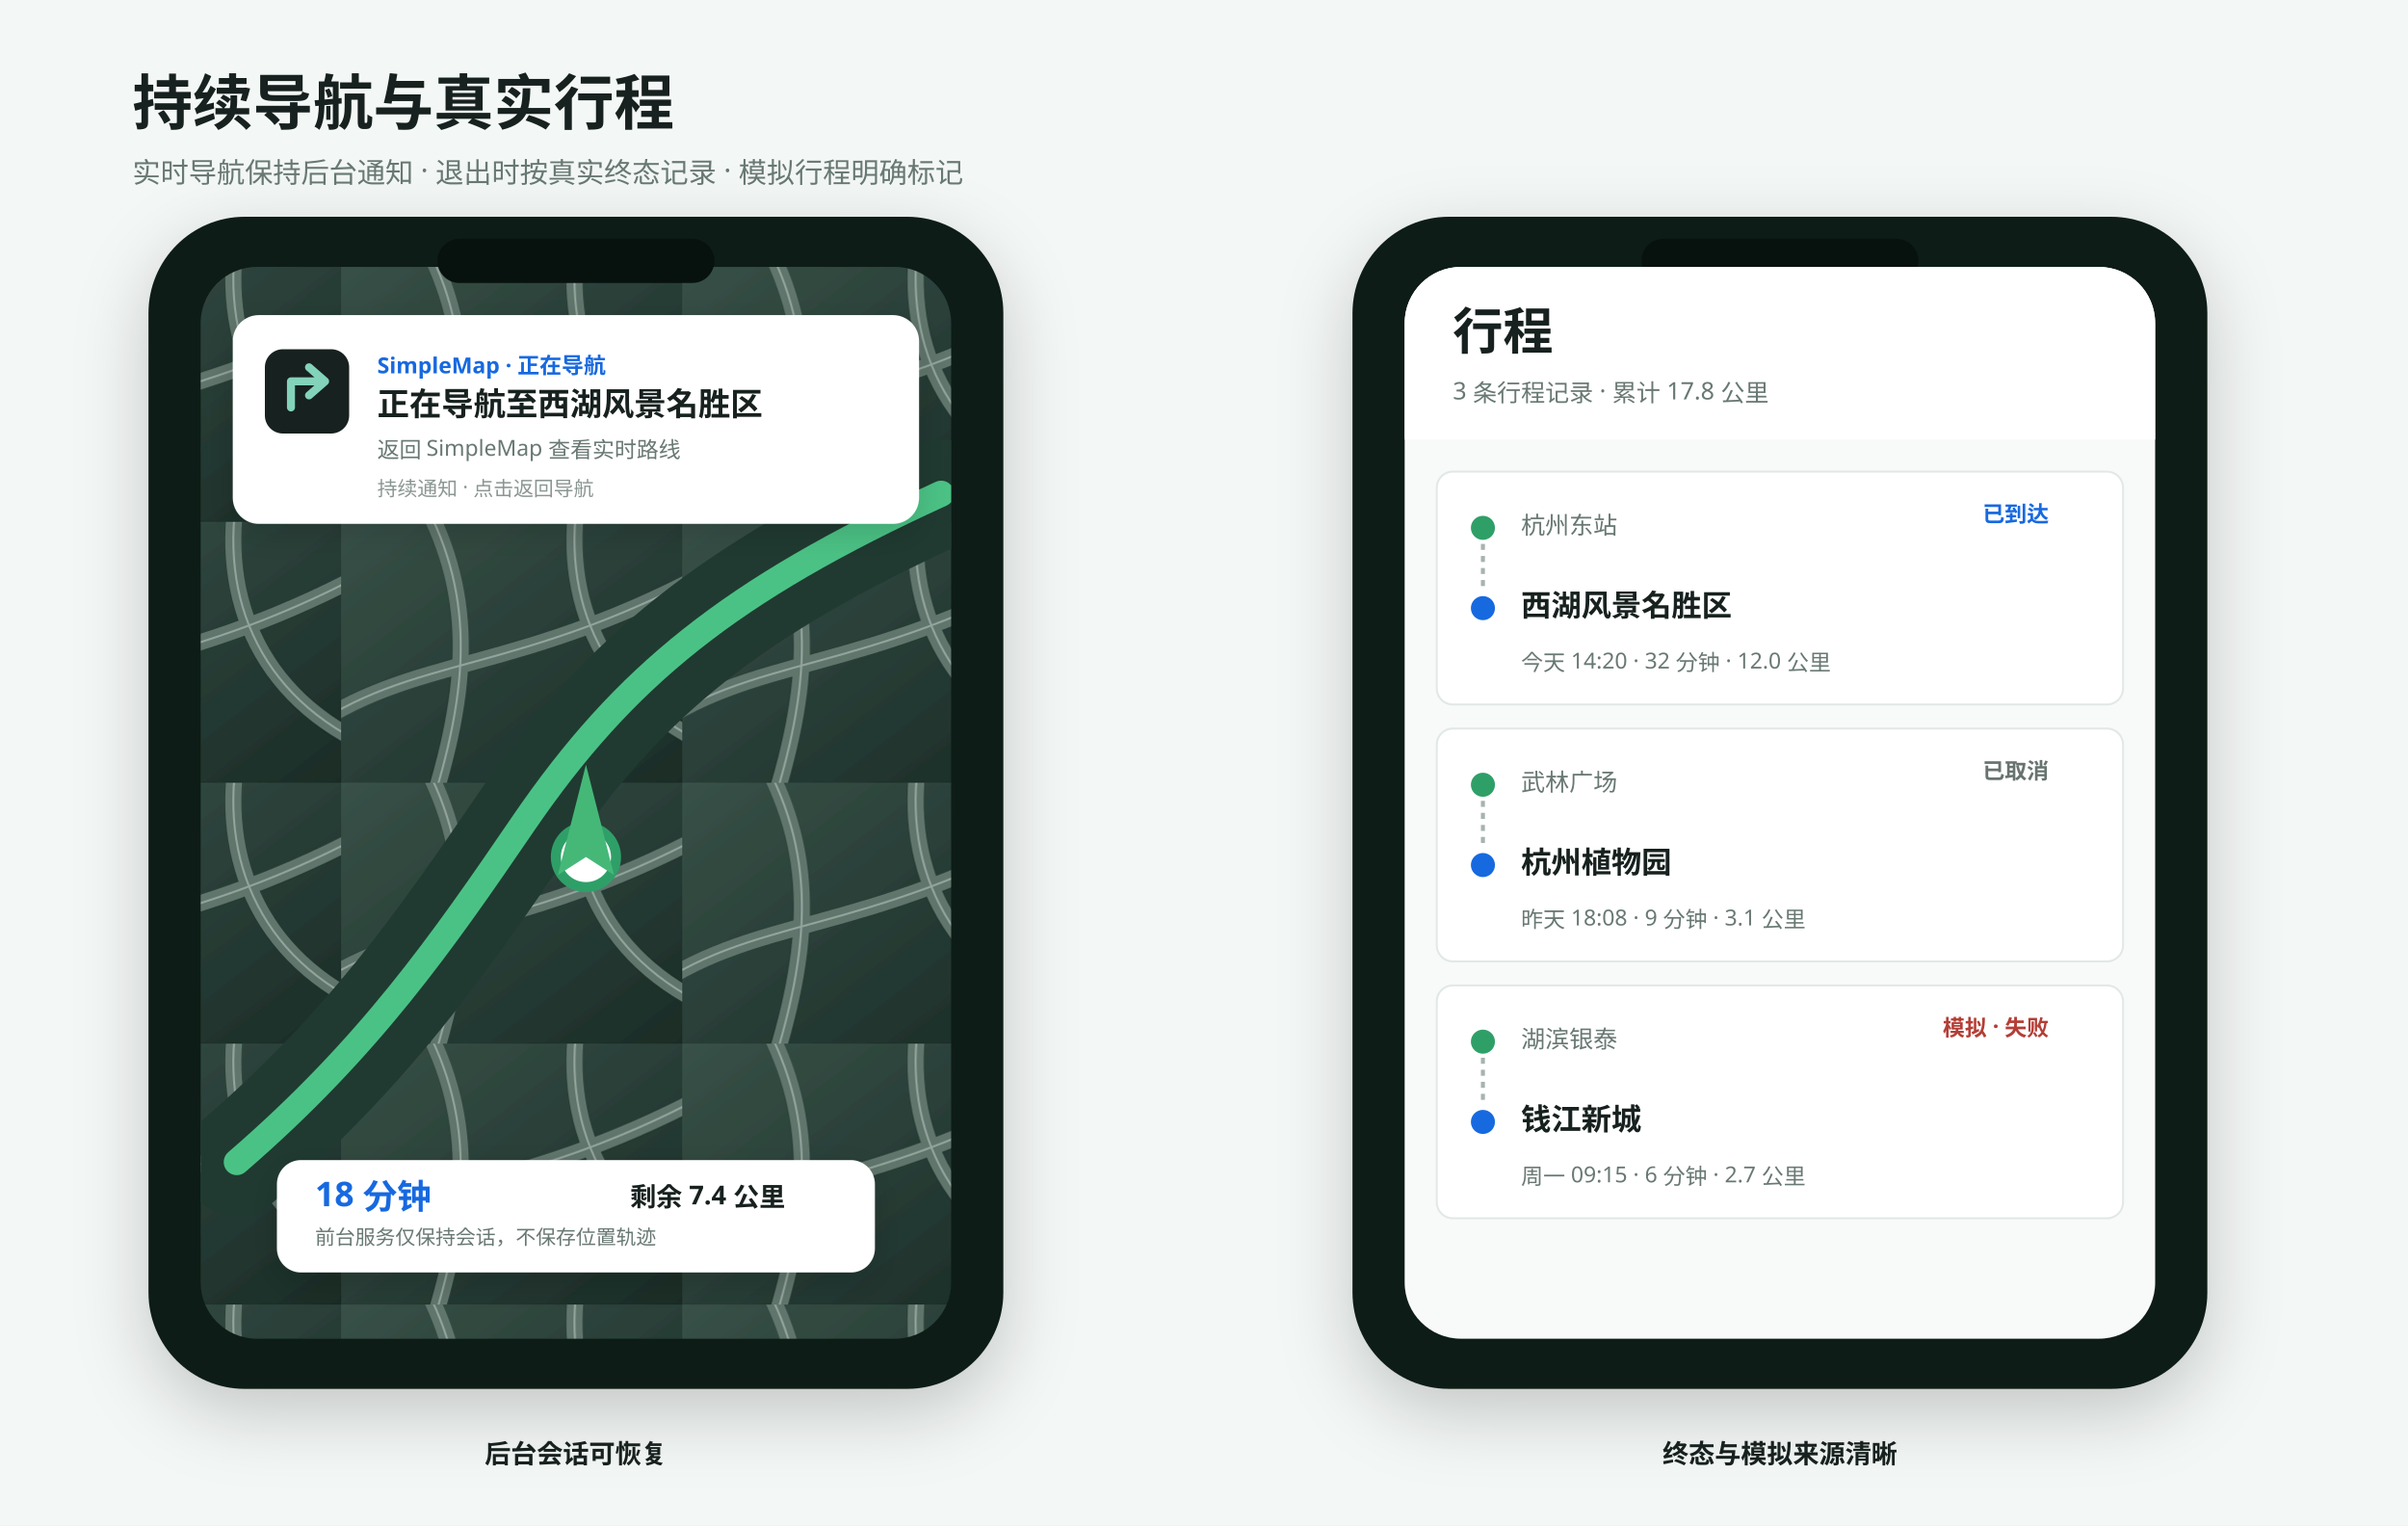
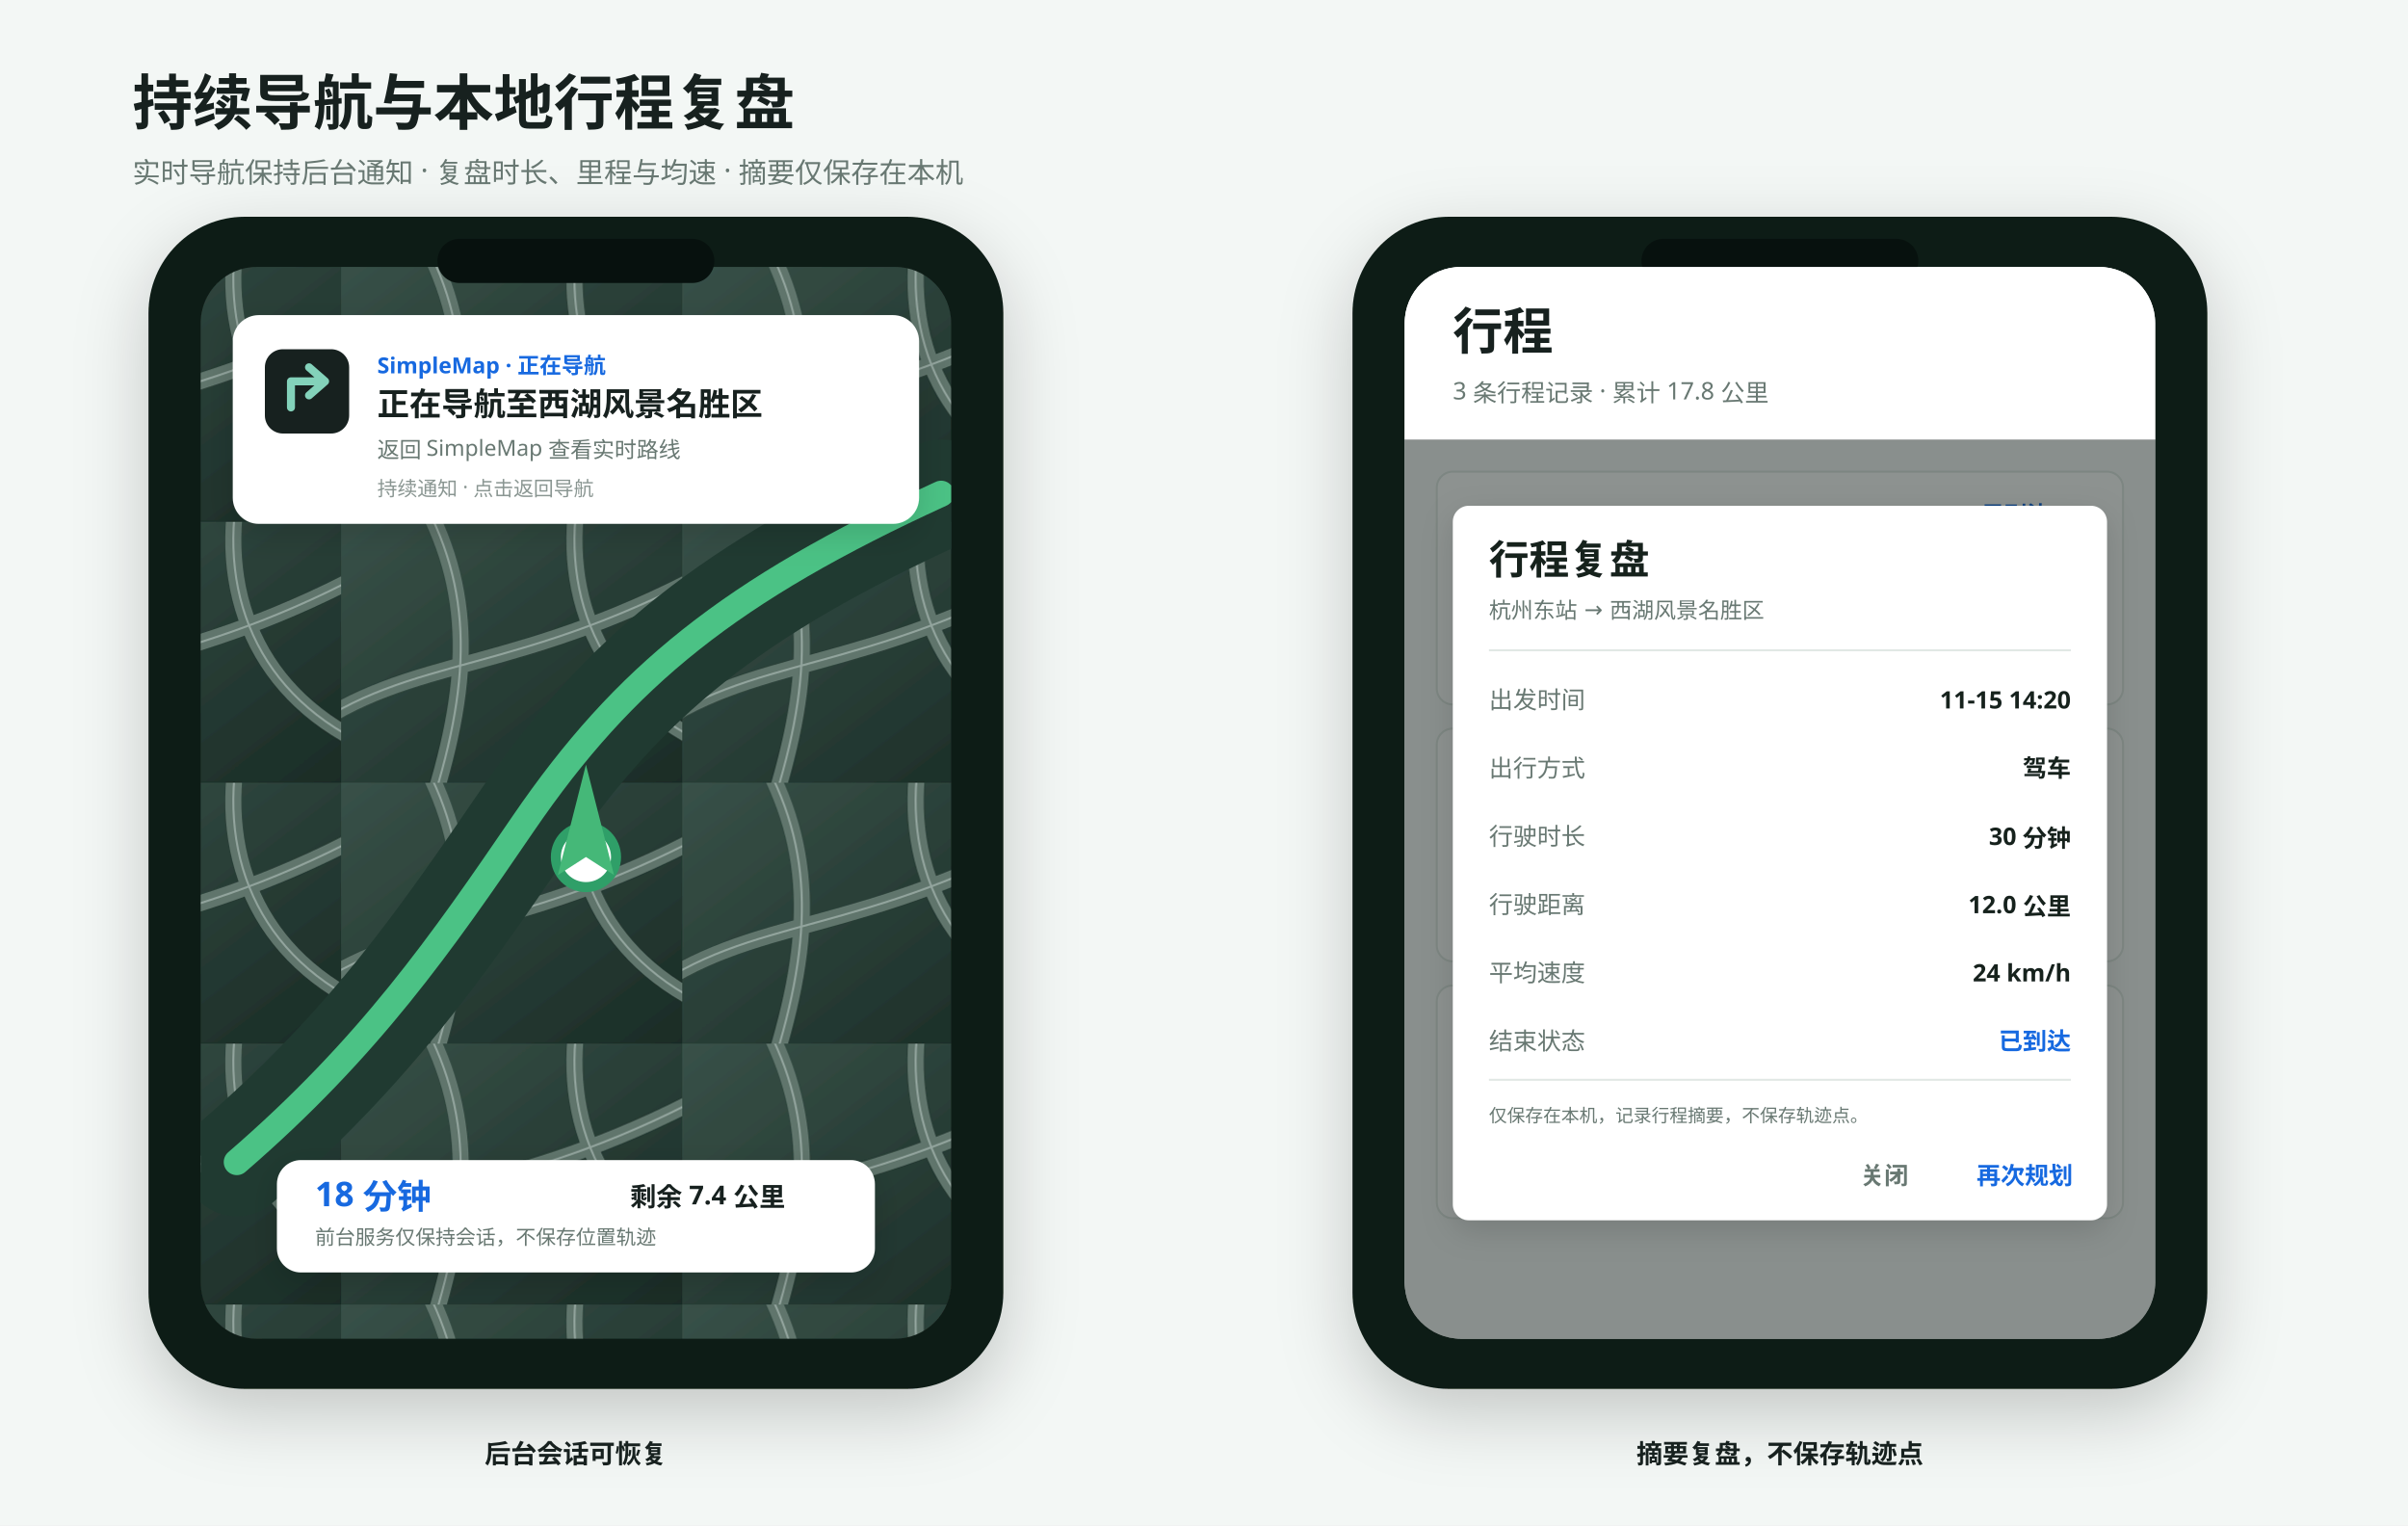
<svg xmlns="http://www.w3.org/2000/svg" width="1200" height="760" viewBox="0 0 1200 760">
  <defs>
    <filter id="shadow" x="-30%" y="-30%" width="160%" height="180%">
      <feDropShadow dx="0" dy="12" stdDeviation="18" flood-color="#07110e" flood-opacity=".2" />
    </filter>
    <filter id="soft" x="-30%" y="-30%" width="160%" height="180%">
      <feDropShadow dx="0" dy="5" stdDeviation="8" flood-color="#07110e" flood-opacity=".14" />
    </filter>
    <linearGradient id="map" x1="0" y1="0" x2="1" y2="1">
      <stop stop-color="#385148" />
      <stop offset="1" stop-color="#1a2c26" />
    </linearGradient>
    <pattern id="roads" width="170" height="130" patternUnits="userSpaceOnUse">
      <rect width="170" height="130" fill="url(#map)" />
      <path d="M-20 106C35 65 88 78 192 20M38-16C67 34 65 81 43 148M119-18C108 38 130 92 194 116" fill="none" stroke="#60756c" stroke-width="8" />
      <path d="M-20 106C35 65 88 78 192 20M38-16C67 34 65 81 43 148M119-18C108 38 130 92 194 116" fill="none" stroke="#92a49d" stroke-width="1" />
    </pattern>
    <clipPath id="leftScreen">
      <rect x="100" y="133" width="374" height="534" rx="28" />
    </clipPath>
    <clipPath id="rightScreen">
      <rect x="700" y="133" width="374" height="534" rx="28" />
    </clipPath>
  </defs>
  <rect width="1200" height="760" fill="#f3f7f5" />
-   <text x="66" y="62" font-family="sans-serif" font-size="30" font-weight="700" fill="#17211f">持续导航与真实行程</text>
-   <text x="66" y="91" font-family="sans-serif" font-size="14" fill="#687872">实时导航保持后台通知 · 退出时按真实终态记录 · 模拟行程明确标记</text>
+   <text x="66" y="62" font-family="sans-serif" font-size="30" font-weight="700" fill="#17211f">持续导航与本地行程复盘</text>
+   <text x="66" y="91" font-family="sans-serif" font-size="14" fill="#687872">实时导航保持后台通知 · 复盘时长、里程与均速 · 摘要仅保存在本机</text>
  <g filter="url(#shadow)">
    <rect x="74" y="108" width="426" height="584" rx="48" fill="#101d18" />
    <rect x="100" y="133" width="374" height="534" rx="28" fill="url(#roads)" />
  </g>
  <rect x="218" y="119" width="138" height="22" rx="11" fill="#07110e" />
  <g clip-path="url(#leftScreen)">
    <path d="M118 579C184 522 220 470 261 410C311 337 364 294 469 246" fill="none" stroke="#203a31" stroke-width="54" stroke-linecap="round" />
    <path d="M118 579C184 522 220 470 261 410C311 337 364 294 469 246" fill="none" stroke="#4bc285" stroke-width="13" stroke-linecap="round" />
    <rect x="116" y="157" width="342" height="104" rx="13" fill="#fff" filter="url(#soft)" />
    <rect x="132" y="174" width="42" height="42" rx="9" fill="#17211f" />
    <path d="M145 203v-13h14M154 183l8 7-8 7" fill="none" stroke="#83d2ba" stroke-width="4" stroke-linecap="round" stroke-linejoin="round" />
    <text x="188" y="186" font-family="sans-serif" font-size="11" font-weight="700" fill="#1769e0">SimpleMap · 正在导航</text>
    <text x="188" y="207" font-family="sans-serif" font-size="16" font-weight="700" fill="#17211f">正在导航至西湖风景名胜区</text>
    <text x="188" y="228" font-family="sans-serif" font-size="11" fill="#687872">返回 SimpleMap 查看实时路线</text>
    <text x="188" y="247" font-family="sans-serif" font-size="10" fill="#8a9692">持续通知 · 点击返回导航</text>
    <circle cx="292" cy="427" r="15" fill="#fff" stroke="#2f9f68" stroke-width="5" />
    <path d="M292 381l14 55-14-9-14 9z" fill="#45b878" />
    <rect x="138" y="578" width="298" height="56" rx="12" fill="#fff" filter="url(#soft)" />
    <text x="157" y="601" font-family="sans-serif" font-size="17" font-weight="700" fill="#1769e0">18 分钟</text>
    <text x="314" y="601" font-family="sans-serif" font-size="13" font-weight="700" fill="#17211f">剩余 7.4 公里</text>
    <text x="157" y="620" font-family="sans-serif" font-size="10" fill="#687872">前台服务仅保持会话，不保存位置轨迹</text>
  </g>
  <g filter="url(#shadow)">
    <rect x="674" y="108" width="426" height="584" rx="48" fill="#101d18" />
    <rect x="700" y="133" width="374" height="534" rx="28" fill="#f8faf9" />
  </g>
  <rect x="818" y="119" width="138" height="22" rx="11" fill="#07110e" />
  <g clip-path="url(#rightScreen)" font-family="sans-serif">
    <rect x="700" y="133" width="374" height="86" fill="#fff" />
    <text x="724" y="174" font-size="25" font-weight="700" fill="#17211f">行程</text>
    <text x="724" y="199" font-size="12" fill="#687872">3 条行程记录 · 累计 17.8 公里</text>
    <g transform="translate(716 235)">
      <rect width="342" height="116" rx="8" fill="#fff" stroke="#e1e8e5" />
      <circle cx="23" cy="28" r="6" fill="#2f9f68" />
      <circle cx="23" cy="68" r="6" fill="#1769e0" />
      <path d="M23 36v24" stroke="#a6b3ae" stroke-width="2" stroke-dasharray="3 3" />
      <text x="42" y="31" font-size="12" fill="#687872">杭州东站</text>
      <text x="42" y="72" font-size="15" font-weight="700" fill="#17211f">西湖风景名胜区</text>
      <text x="42" y="99" font-size="11" fill="#687872">今天 14:20 · 32 分钟 · 12.0 公里</text>
      <text x="305" y="25" text-anchor="end" font-size="11" font-weight="700" fill="#1769e0">已到达</text>
    </g>
    <g transform="translate(716 363)">
      <rect width="342" height="116" rx="8" fill="#fff" stroke="#e1e8e5" />
      <circle cx="23" cy="28" r="6" fill="#2f9f68" />
      <circle cx="23" cy="68" r="6" fill="#1769e0" />
      <path d="M23 36v24" stroke="#a6b3ae" stroke-width="2" stroke-dasharray="3 3" />
      <text x="42" y="31" font-size="12" fill="#687872">武林广场</text>
      <text x="42" y="72" font-size="15" font-weight="700" fill="#17211f">杭州植物园</text>
      <text x="42" y="99" font-size="11" fill="#687872">昨天 18:08 · 9 分钟 · 3.1 公里</text>
      <text x="305" y="25" text-anchor="end" font-size="11" font-weight="700" fill="#68736f">已取消</text>
    </g>
    <g transform="translate(716 491)">
      <rect width="342" height="116" rx="8" fill="#fff" stroke="#e1e8e5" />
      <circle cx="23" cy="28" r="6" fill="#2f9f68" />
      <circle cx="23" cy="68" r="6" fill="#1769e0" />
      <path d="M23 36v24" stroke="#a6b3ae" stroke-width="2" stroke-dasharray="3 3" />
      <text x="42" y="31" font-size="12" fill="#687872">湖滨银泰</text>
      <text x="42" y="72" font-size="15" font-weight="700" fill="#17211f">钱江新城</text>
      <text x="42" y="99" font-size="11" fill="#687872">周一 09:15 · 6 分钟 · 2.7 公里</text>
      <text x="305" y="25" text-anchor="end" font-size="11" font-weight="700" fill="#b43e36">模拟 · 失败</text>
    </g>
+     <rect x="700" y="219" width="374" height="448" fill="#07110e" opacity=".46" />
+     <g transform="translate(724 252)" filter="url(#soft)">
+       <rect width="326" height="356" rx="8" fill="#fff" />
+       <text x="18" y="34" font-size="20" font-weight="700" fill="#17211f">行程复盘</text>
+       <text x="18" y="56" font-size="11" fill="#687872">杭州东站 → 西湖风景名胜区</text>
+       <line x1="18" y1="72" x2="308" y2="72" stroke="#e1e8e5" />
+       <g font-size="12">
+         <text x="18" y="101" fill="#687872">出发时间</text>
+         <text x="308" y="101" text-anchor="end" font-weight="700" fill="#17211f">11-15 14:20</text>
+         <text x="18" y="135" fill="#687872">出行方式</text>
+         <text x="308" y="135" text-anchor="end" font-weight="700" fill="#17211f">驾车</text>
+         <text x="18" y="169" fill="#687872">行驶时长</text>
+         <text x="308" y="169" text-anchor="end" font-weight="700" fill="#17211f">30 分钟</text>
+         <text x="18" y="203" fill="#687872">行驶距离</text>
+         <text x="308" y="203" text-anchor="end" font-weight="700" fill="#17211f">12.0 公里</text>
+         <text x="18" y="237" fill="#687872">平均速度</text>
+         <text x="308" y="237" text-anchor="end" font-weight="700" fill="#17211f">24 km/h</text>
+         <text x="18" y="271" fill="#687872">结束状态</text>
+         <text x="308" y="271" text-anchor="end" font-weight="700" fill="#1769e0">已到达</text>
+       </g>
+       <line x1="18" y1="286" x2="308" y2="286" stroke="#e1e8e5" />
+       <text x="18" y="307" font-size="9" fill="#687872">仅保存在本机，记录行程摘要，不保存轨迹点。</text>
+       <text x="215" y="338" text-anchor="middle" font-size="12" font-weight="700" fill="#687872">关闭</text>
+       <text x="285" y="338" text-anchor="middle" font-size="12" font-weight="700" fill="#1769e0">再次规划</text>
+     </g>
  </g>
  <text x="287" y="729" text-anchor="middle" font-family="sans-serif" font-size="13" font-weight="700" fill="#17211f">后台会话可恢复</text>
-   <text x="887" y="729" text-anchor="middle" font-family="sans-serif" font-size="13" font-weight="700" fill="#17211f">终态与模拟来源清晰</text>
+   <text x="887" y="729" text-anchor="middle" font-family="sans-serif" font-size="13" font-weight="700" fill="#17211f">摘要复盘，不保存轨迹点</text>
</svg>
